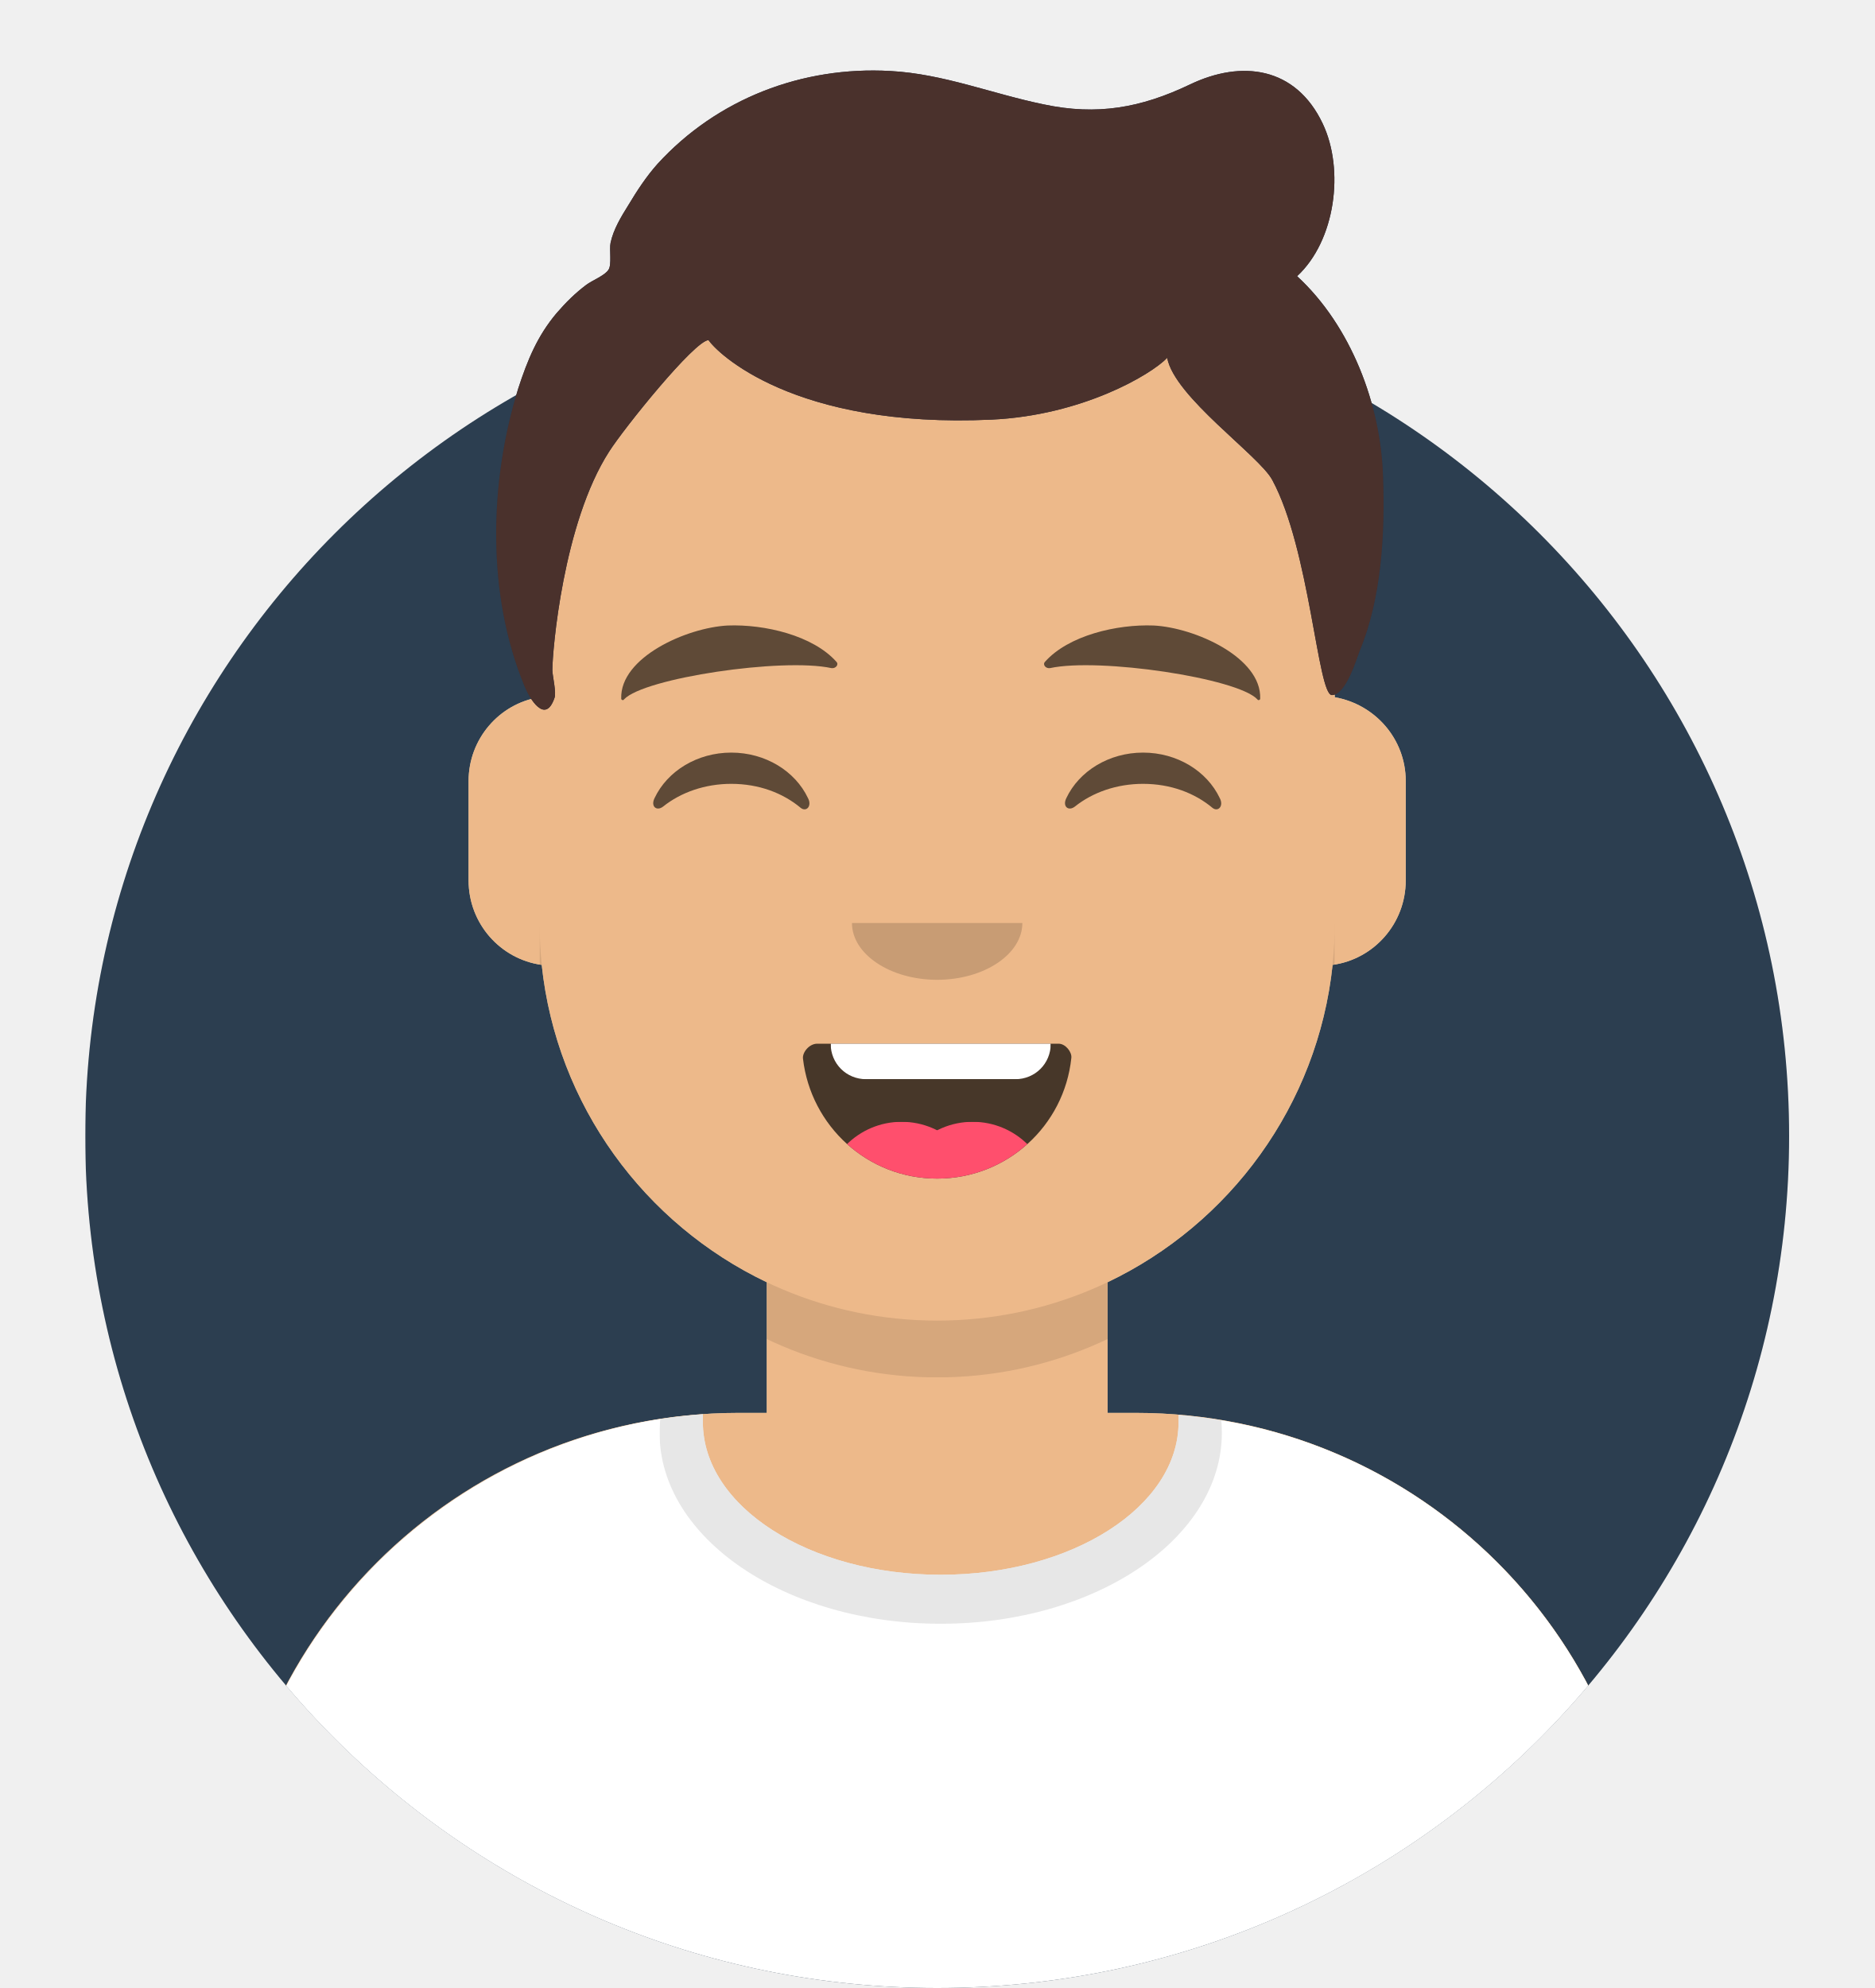
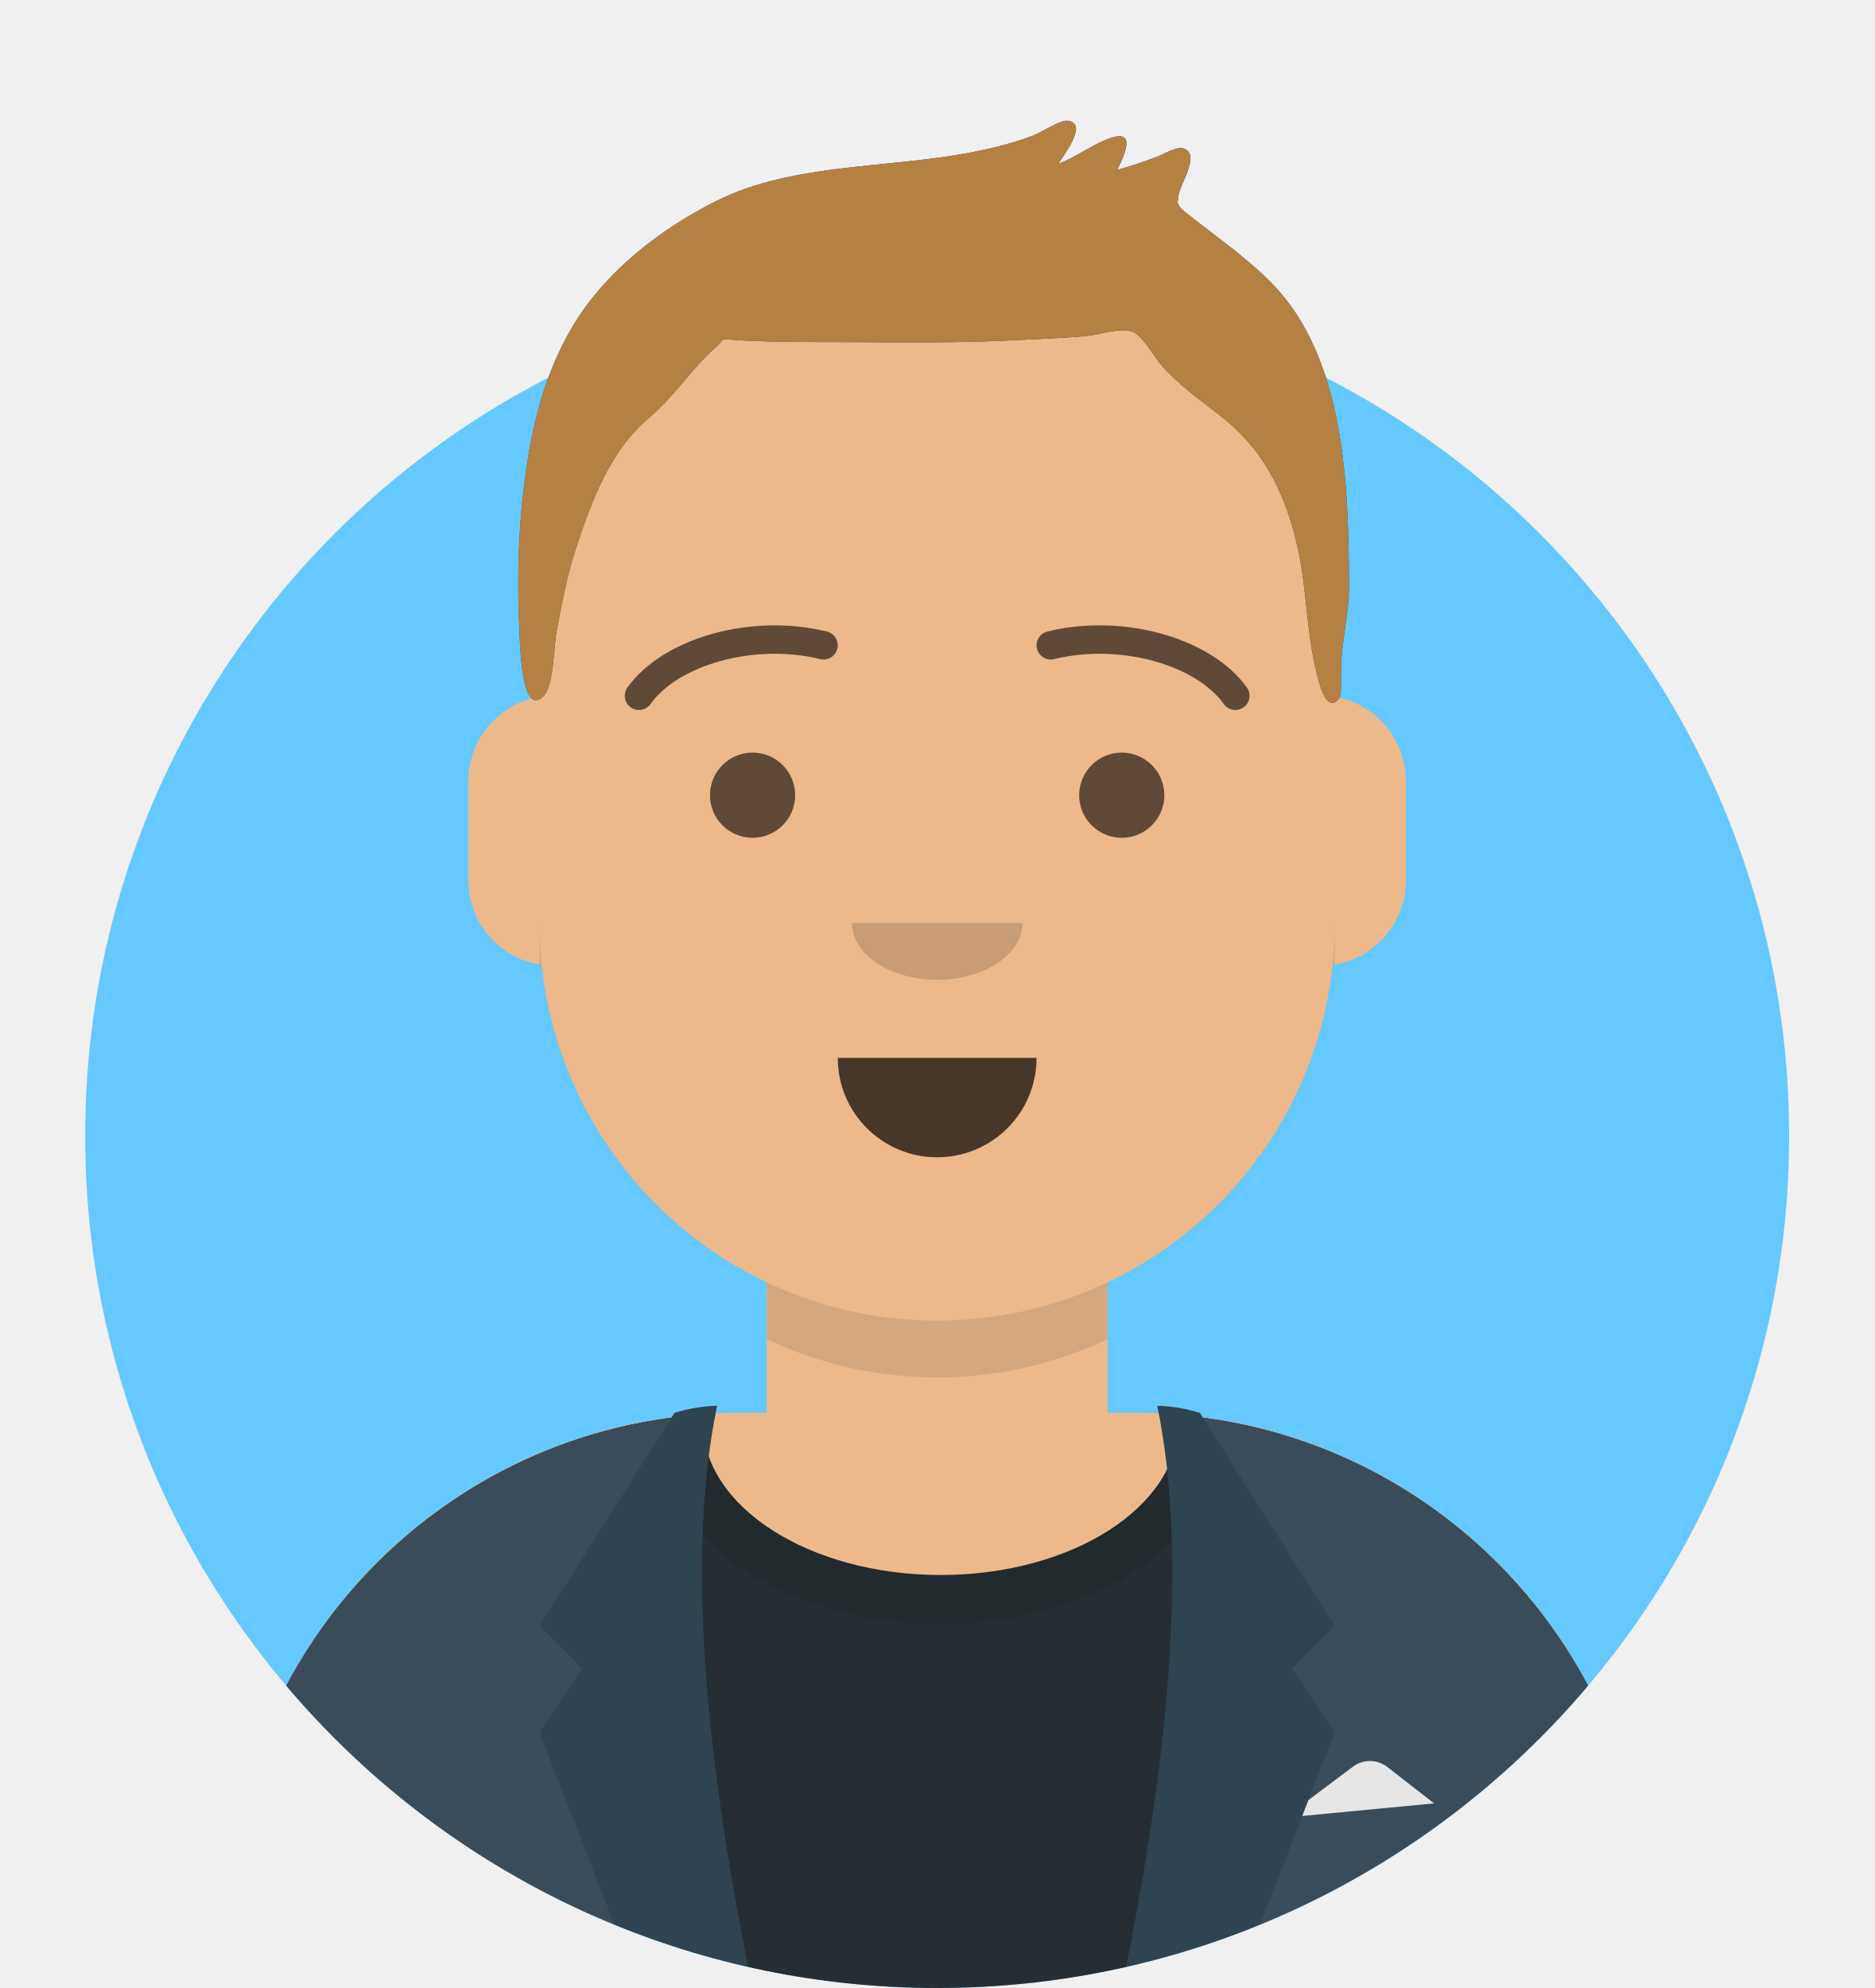
- <svg xmlns="http://www.w3.org/2000/svg" version="1.1" id="Layer_1" x="0px" y="0px" viewBox="0 0 264 280" style="enable-background:new 0 0 264 280;" xml:space="preserve">
-   <style type="text/css">
- 	.st0{fill-rule:evenodd;clip-rule:evenodd;fill:#E6E6E6;}
- 	.st1{filter:url(#Adobe_OpacityMaskFilter);}
- 	.st2{fill-rule:evenodd;clip-rule:evenodd;fill:#FFFFFF;}
- 	.st3{mask:url(#mask-2_1_);}
- 	.st4{fill-rule:evenodd;clip-rule:evenodd;fill:#2C3E50;}
- 	.st5{filter:url(#Adobe_OpacityMaskFilter_1_);}
- 	.st6{mask:url(#mask-4_1_);}
- 	.st7{fill-rule:evenodd;clip-rule:evenodd;fill:#D0C6AC;}
- 	.st8{filter:url(#Adobe_OpacityMaskFilter_2_);}
- 	.st9{mask:url(#mask-6_1_);}
- 	.st10{fill-rule:evenodd;clip-rule:evenodd;fill:#EDB98A;}
- 	.st11{filter:url(#Adobe_OpacityMaskFilter_3_);}
- 	.st12{mask:url(#mask-6_2_);fill-rule:evenodd;clip-rule:evenodd;fill-opacity:0.1;}
- 	.st13{filter:url(#Adobe_OpacityMaskFilter_4_);}
- 	.st14{mask:url(#react-mask-952_1_);}
- 	.st15{filter:url(#Adobe_OpacityMaskFilter_5_);}
- 	.st16{opacity:0.6;mask:url(#react-mask-952_2_);}
- 	.st17{fill-rule:evenodd;clip-rule:evenodd;fill-opacity:0.16;}
- 	.st18{fill-rule:evenodd;clip-rule:evenodd;fill-opacity:0.7;}
- 	.st19{filter:url(#Adobe_OpacityMaskFilter_6_);}
- 	.st20{mask:url(#react-mask-934_1_);fill-rule:evenodd;clip-rule:evenodd;fill:#FFFFFF;}
- 	.st21{filter:url(#Adobe_OpacityMaskFilter_7_);}
- 	.st22{mask:url(#react-mask-934_2_);}
- 	.st23{fill-rule:evenodd;clip-rule:evenodd;fill:#FF4F6D;}
- 	.st24{fill-rule:evenodd;clip-rule:evenodd;fill-opacity:0.6;}
- 	.st25{filter:url(#Adobe_OpacityMaskFilter_8_);}
- 	.st26{mask:url(#react-mask-925_1_);}
- 	.st27{fill-rule:evenodd;clip-rule:evenodd;fill:#28354B;}
- 	.st28{filter:url(#Adobe_OpacityMaskFilter_9_);}
- 	.st29{mask:url(#react-mask-924_1_);}
- 	.st30{fill-rule:evenodd;clip-rule:evenodd;fill:#4A312C;}
- </style>
-   <g>
-     <g transform="translate(-825, -1100)">
+ <svg xmlns="http://www.w3.org/2000/svg" xmlns:xlink="http://www.w3.org/1999/xlink" width="264px" height="280px" viewBox="0 0 264 280" version="1.1">
+   <defs>
+     <circle id="path-1" cx="120" cy="120" r="120" />
+     <path d="M12,160 C12,226.274 65.726,280 132,280 C198.274,280 252,226.274 252,160 L264,160 L264,-1.42108547e-14 L-3.19744231e-14,-1.42108547e-14 L-3.19744231e-14,160 L12,160 Z" id="path-3" />
+     <path d="M124,144.611 L124,163 L128,163 L128,163 C167.765,163 200,195.235 200,235 L200,244 L0,244 L0,235 C-4.86974701e-15,195.235 32.235,163 72,163 L72,163 L76,163 L76,144.611 C58.763,136.422 46.372,119.687 44.305,99.881 C38.48,99.058 34,94.052 34,88 L34,74 C34,68.054 38.325,63.118 44,62.166 L44,56 L44,56 C44,25.072 69.072,5.68137151e-15 100,0 L100,0 L100,0 C130.928,-5.68137151e-15 156,25.072 156,56 L156,62.166 C161.675,63.118 166,68.054 166,74 L166,88 C166,94.052 161.52,99.058 155.695,99.881 C153.628,119.687 141.237,136.422 124,144.611 Z" id="path-5" />
+   </defs>
+   <g id="Avataaar" stroke="none" stroke-width="1" fill="none" fill-rule="evenodd">
+     <g transform="translate(-825, -1100)" id="Avataaar/Circle">
      <g transform="translate(825, 1100)">
-         <g id="Circle" transform="translate(12, 40)">
-           <g id="Circle-Background">
-             <circle class="st0" cx="120" cy="120" r="120" />
-           </g>
-           <defs>
-             <filter id="Adobe_OpacityMaskFilter" filterUnits="userSpaceOnUse" x="0" y="0" width="240" height="240">
-               <feColorMatrix type="matrix" values="1 0 0 0 0  0 1 0 0 0  0 0 1 0 0  0 0 0 1 0" />
-             </filter>
-           </defs>
-           <mask maskUnits="userSpaceOnUse" x="0" y="0" width="240" height="240" id="mask-2_1_">
-             <g class="st1">
-               <circle id="path-1_1_" class="st2" cx="120" cy="120" r="120" />
-             </g>
+         <g id="Circle" stroke-width="1" fill-rule="evenodd" transform="translate(12, 40)">
+           <mask id="mask-2" fill="white">
+             <use xlink:href="#path-1" />
          </mask>
-           <g class="st3">
-             <rect class="st4" width="240" height="240" />
+           <use id="Circle-Background" fill="#E6E6E6" xlink:href="#path-1" />
+           <g id="Color/Palette/Blue-01" mask="url(#mask-2)" fill="#65C9FF">
+             <rect id="🖍Color" x="0" y="0" width="240" height="240" />
          </g>
        </g>
-         <g id="Mask">
- 			</g>
-         <defs>
-           <filter id="Adobe_OpacityMaskFilter_1_" filterUnits="userSpaceOnUse" x="-1" y="0" width="265" height="280">
-             <feColorMatrix type="matrix" values="1 0 0 0 0  0 1 0 0 0  0 0 1 0 0  0 0 0 1 0" />
-           </filter>
-         </defs>
-         <mask maskUnits="userSpaceOnUse" x="-1" y="0" width="265" height="280" id="mask-4_1_">
-           <g class="st5">
-             <path id="path-3_1_" class="st2" d="M12,160c0,66.3,53.7,120,120,120s120-53.7,120-120h12V0H0v160H12z" />
-           </g>
+         <mask id="mask-4" fill="white">
+           <use xlink:href="#path-3" />
        </mask>
-         <g id="Avataaar" class="st6">
+         <g id="Mask" />
+         <g id="Avataaar" stroke-width="1" fill-rule="evenodd" mask="url(#mask-4)">
          <g id="Body" transform="translate(32, 36)">
-             <g>
-               <path class="st7" d="M124,144.6V163h4l0,0c39.8,0,72,32.2,72,72v9H0v-9c0-39.8,32.2-72,72-72l0,0h4v-18.4        c-17.2-8.2-29.6-24.9-31.7-44.7C38.5,99.1,34,94.1,34,88V74c0-5.9,4.3-10.9,10-11.8V56l0,0c0-30.9,25.1-56,56-56l0,0l0,0        c30.9,0,56,25.1,56,56v6.2c5.7,1,10,5.9,10,11.8v14c0,6.1-4.5,11.1-10.3,11.9C153.6,119.7,141.2,136.4,124,144.6z" />
-             </g>
-             <defs>
-               <filter id="Adobe_OpacityMaskFilter_2_" filterUnits="userSpaceOnUse" x="-32" y="0" width="264" height="244">
-                 <feColorMatrix type="matrix" values="1 0 0 0 0  0 1 0 0 0  0 0 1 0 0  0 0 0 1 0" />
-               </filter>
-             </defs>
-             <mask maskUnits="userSpaceOnUse" x="-32" y="0" width="264" height="244" id="mask-6_1_">
-               <g class="st8">
-                 <path id="path-5_1_" class="st2" d="M124,144.6V163h4l0,0c39.8,0,72,32.2,72,72v9H0v-9c0-39.8,32.2-72,72-72l0,0h4v-18.4         c-17.2-8.2-29.6-24.9-31.7-44.7C38.5,99.1,34,94.1,34,88V74c0-5.9,4.3-10.9,10-11.8V56l0,0c0-30.9,25.1-56,56-56l0,0l0,0         c30.9,0,56,25.1,56,56v6.2c5.7,1,10,5.9,10,11.8v14c0,6.1-4.5,11.1-10.3,11.9C153.6,119.7,141.2,136.4,124,144.6z" />
-               </g>
+             <mask id="mask-6" fill="white">
+               <use xlink:href="#path-5" />
            </mask>
-             <g class="st9">
-               <g id="Color" transform="translate(-32, 0)">
-                 <rect class="st10" width="264" height="244" />
+             <use fill="#D0C6AC" xlink:href="#path-5" />
+             <g id="Skin/👶🏽-03-Brown" mask="url(#mask-6)" fill="#EDB98A">
+               <g transform="translate(-32, 0)" id="Color">
+                 <rect x="0" y="0" width="264" height="244" />
              </g>
            </g>
+             <path d="M156,79 L156,102 C156,132.928 130.928,158 100,158 C69.072,158 44,132.928 44,102 L44,79 L44,94 C44,124.928 69.072,150 100,150 C130.928,150 156,124.928 156,94 L156,79 Z" id="Neck-Shadow" fill-opacity="0.1" fill="#000000" mask="url(#mask-6)" />
+           </g>
+           <g id="Clothing/Blazer-+-Shirt" transform="translate(0, 170)">
            <defs>
-               <filter id="Adobe_OpacityMaskFilter_3_" filterUnits="userSpaceOnUse" x="44" y="79" width="112" height="79">
-                 <feColorMatrix type="matrix" values="1 0 0 0 0  0 1 0 0 0  0 0 1 0 0  0 0 0 1 0" />
-               </filter>
+               <path d="M133.96,0.295 C170.936,3.325 200,34.294 200,72.052 L200,81 L0,81 L0,72.052 C1.22536245e-14,33.953 29.592,2.765 67.045,0.22 C67.015,0.593 67,0.969 67,1.348 C67,13.211 81.998,22.828 100.5,22.828 C119.002,22.828 134,13.211 134,1.348 C134,0.995 133.987,0.644 133.96,0.295 Z" id="react-path-30" />
            </defs>
-             <mask maskUnits="userSpaceOnUse" x="44" y="79" width="112" height="79" id="mask-6_2_">
-               <g class="st11">
-                 <path id="path-5_2_" class="st2" d="M124,144.6V163h4l0,0c39.8,0,72,32.2,72,72v9H0v-9c0-39.8,32.2-72,72-72l0,0h4v-18.4         c-17.2-8.2-29.6-24.9-31.7-44.7C38.5,99.1,34,94.1,34,88V74c0-5.9,4.3-10.9,10-11.8V56l0,0c0-30.9,25.1-56,56-56l0,0l0,0         c30.9,0,56,25.1,56,56v6.2c5.7,1,10,5.9,10,11.8v14c0,6.1-4.5,11.1-10.3,11.9C153.6,119.7,141.2,136.4,124,144.6z" />
+             <g id="Shirt" transform="translate(32, 29)">
+               <mask id="react-mask-31" fill="white">
+                 <use xlink:href="#react-path-30" />
+               </mask>
+               <use id="Clothes" fill="#E6E6E6" xlink:href="#react-path-30" />
+               <g id="Color/Palette/Black" mask="url(#react-mask-31)" fill="#262E33">
+                 <g transform="translate(-32, -29)" id="🖍Color">
+                   <rect x="0" y="0" width="264" height="110" />
+                 </g>
              </g>
-             </mask>
-             <path id="Neck-Shadow" class="st12" d="M156,79v23c0,30.9-25.1,56-56,56s-56-25.1-56-56V79v15c0,30.9,25.1,56,56,56       s56-25.1,56-56V79z" />
+               <g id="Shadowy" opacity="0.6" mask="url(#react-mask-31)" fill-opacity="0.16" fill="#000000">
+                 <g transform="translate(60, -25)" id="Hola-👋🏼">
+                   <ellipse cx="40.5" cy="27.848" rx="39.635" ry="26.914" />
+                 </g>
+               </g>
+             </g>
+             <g id="Blazer" transform="translate(32, 28)">
+               <path d="M68.785,1.122 C30.512,2.804 -1.89486556e-14,34.365 -1.42108547e-14,73.052 L0,73.052 L0,82 L69.362,82 C65.961,69.92 64,55.709 64,40.5 C64,26.173 65.74,12.731 68.785,1.122 Z M131.638,82 L200,82 L200,73.052 C200,34.707 170.025,3.363 132.229,1.174 C135.265,12.771 137,26.194 137,40.5 C137,55.709 135.039,69.92 131.638,82 Z" id="Saco" fill="#3A4C5A" />
+               <path d="M149,58 L158.556,50.833 L158.556,50.833 C159.999,49.751 161.988,49.768 163.412,50.876 L170,56 L149,58 Z" id="Pocket-hanky" fill="#E6E6E6" />
+               <path d="M69,1.13686838e-13 C65,19.333 66.667,46.667 74,82 L58,82 L44,46 L50,37 L44,31 L63,1 C65.028,0.369 67.028,0.036 69,1.13686838e-13 Z" id="Wing" fill="#2F4351" />
+               <path d="M151,1.13686838e-13 C147,19.333 148.667,46.667 156,82 L140,82 L126,46 L132,37 L126,31 L145,1 C147.028,0.369 149.028,0.036 151,1.13686838e-13 Z" id="Wing" fill="#2F4351" transform="translate(141, 41) scale(-1, 1) translate(-141, -41) " />
+             </g>
          </g>
-           <g transform="translate(0, 170)">
-             <g id="Clothes">
-               <path class="st0" d="M166,29.3c37,3,66,34,66,71.8v8.9H32v-8.9C32,63,61.6,31.8,99,29.2c0,0.4,0,0.7,0,1.1        c0,11.9,15,21.5,33.5,21.5S166,42.2,166,30.3C166,30,166,29.6,166,29.3z" />
+           <g id="Face" transform="translate(76, 82)" fill="#000000">
+             <g id="Mouth/Default" transform="translate(2, 52)" fill-opacity="0.7">
+               <path d="M40,15 C40,22.732 46.268,29 54,29 L54,29 C61.732,29 68,22.732 68,15" id="Mouth" />
            </g>
-             <defs>
-               <filter id="Adobe_OpacityMaskFilter_4_" filterUnits="userSpaceOnUse" x="0" y="0" width="264" height="110">
-                 <feColorMatrix type="matrix" values="1 0 0 0 0  0 1 0 0 0  0 0 1 0 0  0 0 0 1 0" />
-               </filter>
-             </defs>
-             <mask maskUnits="userSpaceOnUse" x="0" y="0" width="264" height="110" id="react-mask-952_1_">
-               <g class="st13">
-                 <path id="react-path-951_1_" class="st2" d="M166,29.3c37,3,66,34,66,71.8v8.9H32v-8.9C32,63,61.6,31.8,99,29.2         c0,0.4,0,0.7,0,1.1c0,11.9,15,21.5,33.5,21.5S166,42.2,166,30.3C166,30,166,29.6,166,29.3z" />
-               </g>
-             </mask>
-             <g class="st14">
-               <rect class="st2" width="264" height="110" />
+             <g id="Nose/Default" transform="translate(28, 40)" fill-opacity="0.16">
+               <path d="M16,8 C16,12.418 21.373,16 28,16 L28,16 C34.627,16 40,12.418 40,8" id="Nose" />
            </g>
-             <defs>
-               <filter id="Adobe_OpacityMaskFilter_5_" filterUnits="userSpaceOnUse" x="92.9" y="4.9" width="79.3" height="53.8">
-                 <feColorMatrix type="matrix" values="1 0 0 0 0  0 1 0 0 0  0 0 1 0 0  0 0 0 1 0" />
-               </filter>
-             </defs>
-             <mask maskUnits="userSpaceOnUse" x="92.9" y="4.9" width="79.3" height="53.8" id="react-mask-952_2_">
-               <g class="st15">
-                 <path id="react-path-951_2_" class="st2" d="M166,29.3c37,3,66,34,66,71.8v8.9H32v-8.9C32,63,61.6,31.8,99,29.2         c0,0.4,0,0.7,0,1.1c0,11.9,15,21.5,33.5,21.5S166,42.2,166,30.3C166,30,166,29.6,166,29.3z" />
-               </g>
-             </mask>
-             <g id="Shadowy" class="st16">
-               <g transform="translate(92, 4)">
-                 <ellipse class="st17" cx="40.5" cy="27.8" rx="39.6" ry="26.9" />
+             <g id="Eyes/Default-😀" transform="translate(0, 8)" fill-opacity="0.6">
+               <circle id="Eye" cx="30" cy="22" r="6" />
+               <circle id="Eye" cx="82" cy="22" r="6" />
+             </g>
+             <g id="Eyebrow/Outline/Default" fill-opacity="0.6">
+               <g id="I-Browse" transform="translate(12, 6)">
+                 <path d="M3.63,11.159 C7.545,5.65 18.278,2.561 27.523,4.831 C28.596,5.095 29.679,4.439 29.942,3.366 C30.206,2.293 29.55,1.21 28.477,0.947 C17.74,-1.69 5.312,1.887 0.37,8.841 C-0.27,9.742 -0.059,10.99 0.841,11.63 C1.742,12.27 2.99,12.059 3.63,11.159 Z" id="Eyebrow" fill-rule="nonzero" />
+                 <path d="M61.63,11.159 C65.545,5.65 76.278,2.561 85.523,4.831 C86.596,5.095 87.679,4.439 87.942,3.366 C88.206,2.293 87.55,1.21 86.477,0.947 C75.74,-1.69 63.312,1.887 58.37,8.841 C57.73,9.742 57.941,10.99 58.841,11.63 C59.742,12.27 60.99,12.059 61.63,11.159 Z" id="Eyebrow" fill-rule="nonzero" transform="translate(73.00015, 6.039198) scale(-1, 1) translate(-73.00015, -6.039198) " />
              </g>
            </g>
          </g>
-           <g id="Face" transform="translate(76, 82)">
-             <g transform="translate(2, 52)">
-               <g id="Mouth">
-                 <path class="st18" d="M35.1,15.1C36.2,24.6,44.2,32,54,32c9.8,0,17.9-7.4,18.9-17c0.1-0.8-0.8-2-1.8-2c-14.9,0-26.3,0-34,0         C36,13,35,14.2,35.1,15.1z" />
-               </g>
-               <defs>
-                 <filter id="Adobe_OpacityMaskFilter_6_" filterUnits="userSpaceOnUse" x="39" y="2" width="31" height="16">
-                   <feColorMatrix type="matrix" values="1 0 0 0 0  0 1 0 0 0  0 0 1 0 0  0 0 0 1 0" />
-                 </filter>
-               </defs>
-               <mask maskUnits="userSpaceOnUse" x="39" y="2" width="31" height="16" id="react-mask-934_1_">
-                 <g class="st19">
-                   <path id="react-path-933_1_" class="st2" d="M35.1,15.1C36.2,24.6,44.2,32,54,32c9.8,0,17.9-7.4,18.9-17          c0.1-0.8-0.8-2-1.8-2c-14.9,0-26.3,0-34,0C36,13,35,14.2,35.1,15.1z" />
-                 </g>
-               </mask>
-               <path id="Teeth" class="st20" d="M44,2h21c2.8,0,5,2.2,5,5v6c0,2.8-2.2,5-5,5H44c-2.8,0-5-2.2-5-5V7C39,4.2,41.2,2,44,2z" />
-               <defs>
-                 <filter id="Adobe_OpacityMaskFilter_7_" filterUnits="userSpaceOnUse" x="38" y="24" width="32" height="22">
-                   <feColorMatrix type="matrix" values="1 0 0 0 0  0 1 0 0 0  0 0 1 0 0  0 0 0 1 0" />
-                 </filter>
-               </defs>
-               <mask maskUnits="userSpaceOnUse" x="38" y="24" width="32" height="22" id="react-mask-934_2_">
-                 <g class="st21">
-                   <path id="react-path-933_2_" class="st2" d="M35.1,15.1C36.2,24.6,44.2,32,54,32c9.8,0,17.9-7.4,18.9-17          c0.1-0.8-0.8-2-1.8-2c-14.9,0-26.3,0-34,0C36,13,35,14.2,35.1,15.1z" />
-                 </g>
-               </mask>
-               <g id="Tongue" class="st22">
-                 <g transform="translate(38, 24)">
-                   <circle class="st23" cx="11" cy="11" r="11" />
-                   <circle class="st23" cx="21" cy="11" r="11" />
-                 </g>
-               </g>
-             </g>
-             <g transform="translate(28, 40)">
-               <path id="Nose" class="st17" d="M16,8c0,4.4,5.4,8,12,8l0,0c6.6,0,12-3.6,12-8" />
-             </g>
-             <g transform="translate(0, 8)">
-               <path id="Squint" class="st24" d="M16.2,22.4C18,18.6,22.2,16,27,16c4.8,0,9,2.6,10.8,6.4c0.6,1.1-0.2,2-1,1.4        c-2.5-2.1-5.9-3.4-9.8-3.4c-3.7,0-7.1,1.2-9.6,3.2C16.5,24.3,15.6,23.6,16.2,22.4z" />
-               <path class="st24" d="M74.2,22.4C76,18.6,80.2,16,85,16c4.8,0,9,2.6,10.8,6.4c0.6,1.1-0.2,2-1,1.4c-2.5-2.1-5.9-3.4-9.8-3.4        c-3.7,0-7.1,1.2-9.6,3.2C74.5,24.3,73.6,23.6,74.2,22.4z" />
-             </g>
-             <g>
-               <path id="Eyebrow" class="st24" d="M26.5,6.1c-5.8,0.3-15.2,4.5-15,10.3c0,0.2,0.3,0.3,0.4,0.1c2.8-3,22.3-5.9,29.2-4.4        c0.6,0.1,1.1-0.5,0.7-0.9C38.5,7.5,31.7,5.9,26.5,6.1" />
-               <path class="st24" d="M86.5,6.1c5.8,0.3,15.2,4.5,15,10.3c0,0.2-0.3,0.3-0.4,0.1c-2.8-3-22.3-5.9-29.2-4.4        c-0.6,0.1-1.1-0.5-0.7-0.9C74.5,7.5,81.3,5.9,86.5,6.1" />
-             </g>
-           </g>
-           <g id="Top">
+           <g id="Top" stroke-width="1" fill-rule="evenodd">
            <defs>
-               <filter id="Adobe_OpacityMaskFilter_8_" filterUnits="userSpaceOnUse" x="-1" y="0" width="264" height="280">
-                 <feColorMatrix type="matrix" values="1 0 0 0 0  0 1 0 0 0  0 0 1 0 0  0 0 0 1 0" />
+               <rect id="react-path-21" x="0" y="0" width="264" height="280" />
+               <path d="M180.15,39.92 C177.39,37.1 174.186,34.707 171.069,32.307 C170.382,31.777 169.683,31.261 169.011,30.712 C168.858,30.587 167.292,29.466 167.105,29.053 C166.654,28.06 166.915,28.833 166.977,27.649 C167.056,26.151 170.111,21.919 167.831,20.949 C166.828,20.522 165.04,21.658 164.078,22.033 C162.196,22.767 160.292,23.393 158.347,23.933 C159.279,22.076 161.055,18.359 157.716,19.354 C155.114,20.129 152.69,22.122 150.076,23.059 C150.941,21.642 154.4,17.248 151.274,17.002 C150.302,16.926 147.471,18.75 146.424,19.14 C143.287,20.305 140.083,21.059 136.79,21.653 C125.592,23.671 112.497,23.095 102.137,28.193 C94.149,32.124 86.263,38.222 81.648,45.988 C77.201,53.473 75.538,61.664 74.607,70.241 C73.924,76.536 73.868,83.043 74.188,89.36 C74.292,91.43 74.525,100.971 77.532,98.081 C79.03,96.642 79.019,90.828 79.396,88.86 C80.147,84.945 80.87,81.013 82.122,77.223 C84.328,70.544 86.931,63.43 92.427,58.83 C95.954,55.878 98.431,51.889 101.806,48.911 C103.322,47.574 102.165,47.713 104.603,47.889 C106.241,48.006 107.885,48.051 109.526,48.094 C113.322,48.193 117.124,48.168 120.921,48.181 C128.568,48.209 136.179,48.317 143.819,47.916 C147.214,47.739 150.618,47.642 154.004,47.328 C155.895,47.153 159.251,45.941 160.808,46.867 C162.233,47.714 163.713,50.482 164.736,51.615 C167.154,54.294 170.036,56.339 172.862,58.535 C178.757,63.115 181.732,68.867 183.523,76.023 C185.306,83.153 184.806,89.768 187.013,96.785 C187.402,98.018 188.429,100.145 189.695,98.239 C189.93,97.885 189.87,95.939 189.87,94.819 C189.87,90.3 191.014,86.908 191,82.359 C190.944,68.527 190.496,50.491 180.15,39.92 Z" id="react-path-20" />
+               <filter x="-0.8%" y="-2.0%" width="101.5%" height="108.0%" filterUnits="objectBoundingBox" id="react-filter-17">
+                 <feOffset dx="0" dy="2" in="SourceAlpha" result="shadowOffsetOuter1" />
+                 <feColorMatrix values="0 0 0 0 0   0 0 0 0 0   0 0 0 0 0  0 0 0 0.16 0" type="matrix" in="shadowOffsetOuter1" result="shadowMatrixOuter1" />
+                 <feMerge>
+                   <feMergeNode in="shadowMatrixOuter1" />
+                   <feMergeNode in="SourceGraphic" />
+                 </feMerge>
              </filter>
            </defs>
-             <mask maskUnits="userSpaceOnUse" x="-1" y="0" width="264" height="280" id="react-mask-925_1_">
-               <g class="st25">
-                 <rect id="react-path-927_1_" class="st2" width="264" height="280" />
-               </g>
+             <mask id="react-mask-19" fill="white">
+               <use xlink:href="#react-path-21" />
            </mask>
-             <g class="st26">
+             <g id="Mask" />
+             <g id="Top/Short-Hair/Short-Flat" mask="url(#react-mask-19)">
              <g transform="translate(-1, 0)">
-                 <g id="Short-Hair">
-                   <path class="st27" d="M183.7,38.9c5.4-5,6.7-15,3.6-21.5c-3.8-8-11.4-9-18.7-5.5c-6.9,3.3-13.1,4.4-20.6,2.8          c-7.3-1.5-14.1-4.3-21.6-4.7C114,9.3,102,13.9,93.6,23.1c-1.6,1.8-2.9,3.8-4.1,5.8c-1,1.6-2.1,3.4-2.5,5.3          c-0.2,0.9,0.2,3.1-0.3,3.8c-0.5,0.8-2.3,1.5-3.1,2.1c-1.6,1.2-2.9,2.5-4.2,4c-2.7,3.2-4.1,6.6-5.4,10.6          c-4.1,13.2-4.5,29,0.9,42c0.7,1.7,2.9,5.4,4.2,1.6c0.3-0.7-0.3-3.2-0.3-3.9c0-2.7,1.5-20.7,8-30.8c2.1-3.3,12-15.6,14-15.7          c1.1,1.7,11.9,12.5,39.9,11.2c12.7-0.6,22.4-6.3,24.7-8.7c1,5.5,13,13.8,14.8,17.2c5.3,9.8,6.4,30.3,8.4,30.3          s3.5-5.2,3.9-6.2c3.1-7.4,3.6-16.6,3.3-24.6C195.5,57,191.3,45.9,183.7,38.9z" />
-                 </g>
-                 <defs>
-                   <filter id="Adobe_OpacityMaskFilter_9_" filterUnits="userSpaceOnUse" x="0" y="0" width="264" height="280">
-                     <feColorMatrix type="matrix" values="1 0 0 0 0  0 1 0 0 0  0 0 1 0 0  0 0 0 1 0" />
-                   </filter>
-                 </defs>
-                 <mask maskUnits="userSpaceOnUse" x="0" y="0" width="264" height="280" id="react-mask-924_1_">
-                   <g class="st28">
-                     <path id="react-path-926_1_" class="st2" d="M183.7,38.9c5.4-5,6.7-15,3.6-21.5c-3.8-8-11.4-9-18.7-5.5           c-6.9,3.3-13.1,4.4-20.6,2.8c-7.3-1.5-14.1-4.3-21.6-4.7C114,9.3,102,13.9,93.6,23.1c-1.6,1.8-2.9,3.8-4.1,5.8           c-1,1.6-2.1,3.4-2.5,5.3c-0.2,0.9,0.2,3.1-0.3,3.8c-0.5,0.8-2.3,1.5-3.1,2.1c-1.6,1.2-2.9,2.5-4.2,4           c-2.7,3.2-4.1,6.6-5.4,10.6c-4.1,13.2-4.5,29,0.9,42c0.7,1.7,2.9,5.4,4.2,1.6c0.3-0.7-0.3-3.2-0.3-3.9           c0-2.7,1.5-20.7,8-30.8c2.1-3.3,12-15.6,14-15.7c1.1,1.7,11.9,12.5,39.9,11.2c12.7-0.6,22.4-6.3,24.7-8.7           c1,5.5,13,13.8,14.8,17.2c5.3,9.8,6.4,30.3,8.4,30.3s3.5-5.2,3.9-6.2c3.1-7.4,3.6-16.6,3.3-24.6           C195.5,57,191.3,45.9,183.7,38.9z" />
-                   </g>
+                 <mask id="react-mask-18" fill="white">
+                   <use xlink:href="#react-path-20" />
                </mask>
-                 <g class="st29">
-                   <g transform="translate(0, 0) ">
-                     <rect class="st30" width="264" height="280" />
+                 <use id="Short-Hair" stroke="none" fill="#1F3140" fill-rule="evenodd" xlink:href="#react-path-20" />
+                 <g id="Skin/👶🏽-03-Brown" mask="url(#react-mask-18)" fill="#B58143">
+                   <g transform="translate(0, 0) " id="Color">
+                     <rect x="0" y="0" width="264" height="280" />
                  </g>
                </g>
              </g>
            </g>
          </g>
        </g>
      </g>
    </g>
  </g>
</svg>
